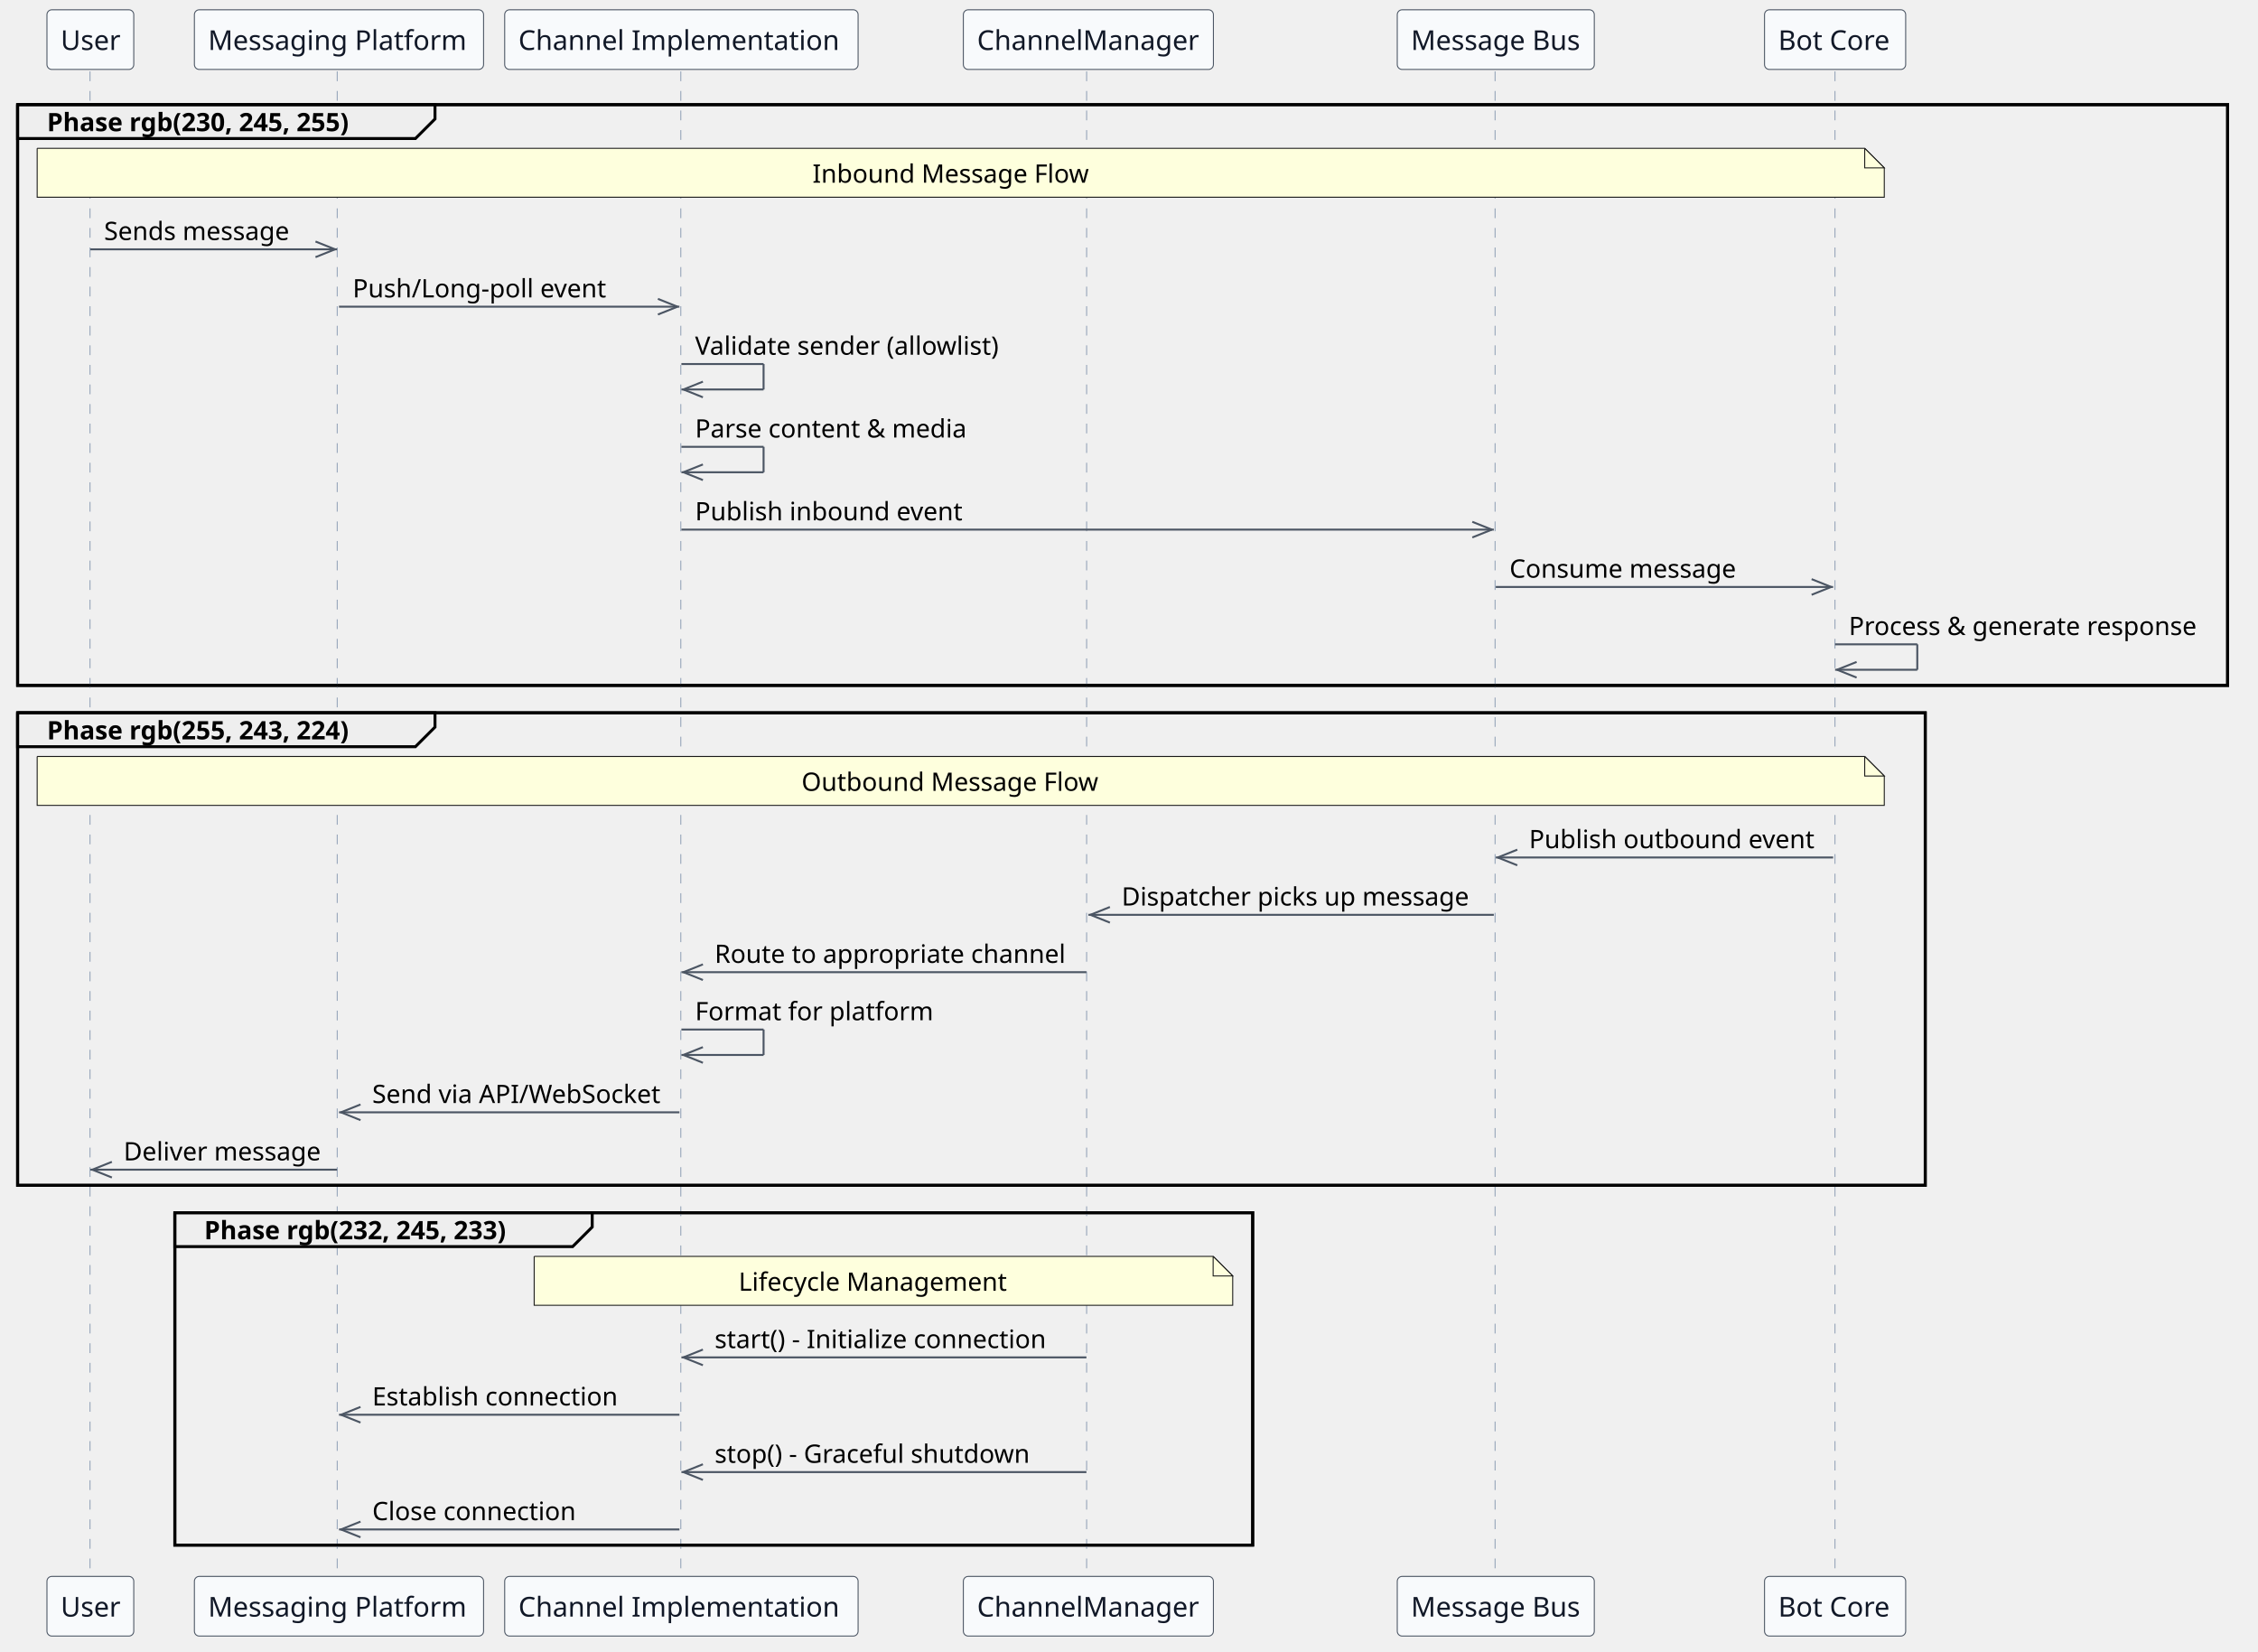
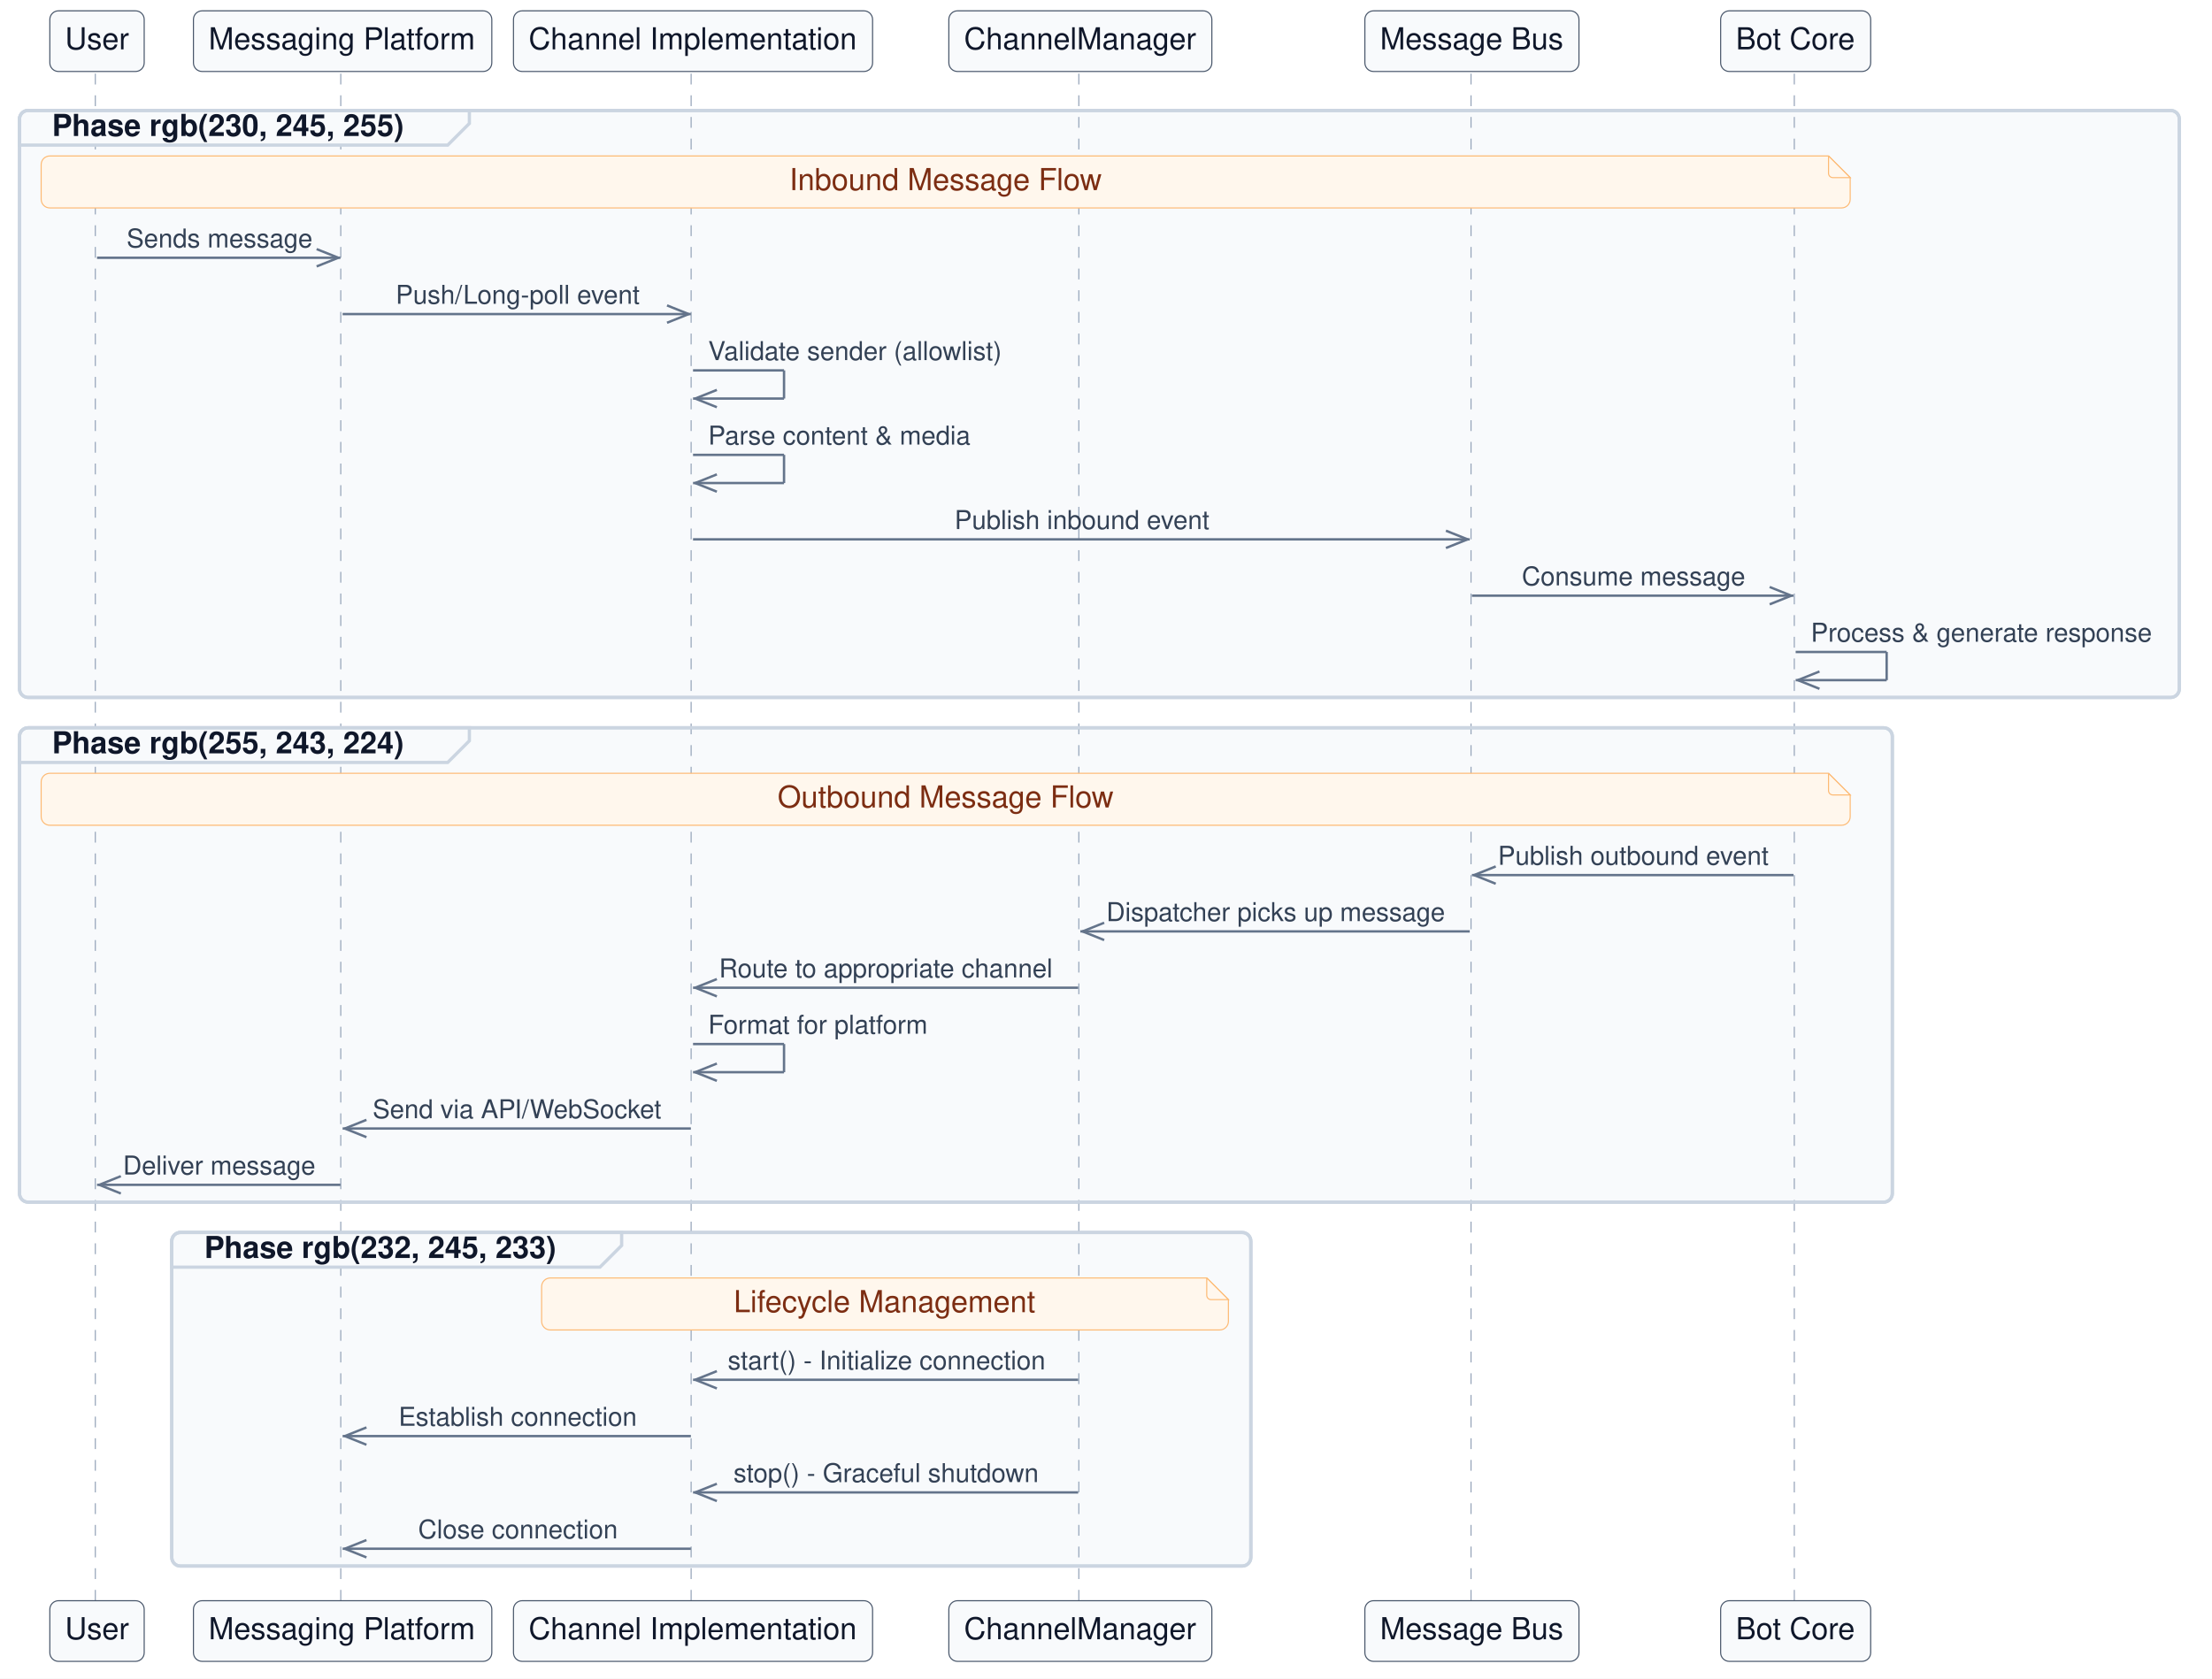
- <svg xmlns="http://www.w3.org/2000/svg" contentStyleType="text/css" data-diagram-type="SEQUENCE" height="844px" preserveAspectRatio="none" style="width:1154px;height:844px;" version="1.1" viewBox="0 0 1154 844" width="1154px" zoomAndPan="magnify">
-   <defs>
-     <style>
- @media (prefers-color-scheme: dark) {
-   text { fill: #e5e7eb !important; }
-   path, line, rect, circle, ellipse, polygon, polyline { stroke: #cbd5e1 !important; }
-   .entity rect, .participant rect, .participant path, .sequenceLine rect, .class rect, .component rect, .component path, .note rect { fill: #111827 !important; }
-   .cluster path { fill: none !important; }
-   polygon { fill: #cbd5e1 !important; }
- }
- </style>
-   </defs>
+ <svg xmlns="http://www.w3.org/2000/svg" contentStyleType="text/css" data-diagram-type="SEQUENCE" height="775px" preserveAspectRatio="none" style="width:1021px;height:775px;background:#FFFFFF;" version="1.1" viewBox="0 0 1021 775" width="1021px" zoomAndPan="magnify">
+   <defs />
+   <rect data-xfeat-white-canvas="true" fill="#FFFFFF" height="100%" width="100%" x="0" y="0" />
  <g>
-     <rect fill="none" height="296.795" style="stroke:#000000;stroke-width:1.5;" width="1129.474" x="9" y="53.488" />
-     <rect fill="none" height="241.484" style="stroke:#000000;stroke-width:1.5;" width="974.934" x="9" y="364.283" />
-     <rect fill="none" height="169.863" style="stroke:#000000;stroke-width:1.5;" width="550.858" x="89.35" y="619.768" />
-     <g class="participant-lifeline" data-entity-uid="part1" data-qualified-name="User" data-source-line="11" id="part1-lifeline">
-       <g>
-         <rect fill="#000000" fill-opacity="0" height="770.143" width="8" x="42.183" y="36.488" />
-         <line style="stroke:#94A3B8;stroke-width:0.5;stroke-dasharray:5,5;" x1="46" x2="46" y1="36.488" y2="806.631" />
-       </g>
-     </g>
-     <g class="participant-lifeline" data-entity-uid="part2" data-qualified-name="Platform" data-source-line="12" id="part2-lifeline">
-       <g>
-         <rect fill="#000000" fill-opacity="0" height="770.143" width="8" x="169.243" y="36.488" />
-         <line style="stroke:#94A3B8;stroke-width:0.5;stroke-dasharray:5,5;" x1="172.35" x2="172.35" y1="36.488" y2="806.631" />
-       </g>
-     </g>
-     <g class="participant-lifeline" data-entity-uid="part3" data-qualified-name="Channel" data-source-line="13" id="part3-lifeline">
-       <g>
-         <rect fill="#000000" fill-opacity="0" height="770.143" width="8" x="344.241" y="36.488" />
-         <line style="stroke:#94A3B8;stroke-width:0.5;stroke-dasharray:5,5;" x1="347.932" x2="347.932" y1="36.488" y2="806.631" />
-       </g>
-     </g>
-     <g class="participant-lifeline" data-entity-uid="part4" data-qualified-name="Manager" data-source-line="14" id="part4-lifeline">
-       <g>
-         <rect fill="#000000" fill-opacity="0" height="770.143" width="8" x="552.241" y="36.488" />
-         <line style="stroke:#94A3B8;stroke-width:0.5;stroke-dasharray:5,5;" x1="555.342" x2="555.342" y1="36.488" y2="806.631" />
-       </g>
-     </g>
-     <g class="participant-lifeline" data-entity-uid="part5" data-qualified-name="Bus" data-source-line="15" id="part5-lifeline">
-       <g>
-         <rect fill="#000000" fill-opacity="0" height="770.143" width="8" x="760.45" y="36.488" />
-         <line style="stroke:#94A3B8;stroke-width:0.5;stroke-dasharray:5,5;" x1="764.1" x2="764.1" y1="36.488" y2="806.631" />
-       </g>
-     </g>
-     <g class="participant-lifeline" data-entity-uid="part6" data-qualified-name="Core" data-source-line="16" id="part6-lifeline">
-       <g>
-         <rect fill="#000000" fill-opacity="0" height="770.143" width="8" x="933.867" y="36.488" />
-         <line style="stroke:#94A3B8;stroke-width:0.5;stroke-dasharray:5,5;" x1="937.801" x2="937.801" y1="36.488" y2="806.631" />
-       </g>
-     </g>
-     <g class="participant participant-head" data-entity-uid="part1" data-qualified-name="User" data-source-line="11" id="part1-head">
-       <rect fill="#F8FAFC" height="30.488" rx="2.5" ry="2.5" style="stroke:#4B5563;stroke-width:0.5;" width="44.365" x="24" y="5" />
-       <text fill="#111827" font-family="sans-serif" font-size="14" lengthAdjust="spacing" textLength="30.365" x="31" y="25.535">User</text>
-     </g>
-     <g class="participant participant-tail" data-entity-uid="part1" data-qualified-name="User" data-source-line="11" id="part1-tail">
-       <rect fill="#F8FAFC" height="30.488" rx="2.5" ry="2.5" style="stroke:#4B5563;stroke-width:0.5;" width="44.365" x="24" y="805.631" />
-       <text fill="#111827" font-family="sans-serif" font-size="14" lengthAdjust="spacing" textLength="30.365" x="31" y="826.166">User</text>
-     </g>
-     <g class="participant participant-head" data-entity-uid="part2" data-qualified-name="Platform" data-source-line="12" id="part2-head">
-       <rect fill="#F8FAFC" height="30.488" rx="2.5" ry="2.5" style="stroke:#4B5563;stroke-width:0.5;" width="147.786" x="99.35" y="5" />
-       <text fill="#111827" font-family="sans-serif" font-size="14" lengthAdjust="spacing" textLength="133.786" x="106.35" y="25.535">Messaging Platform</text>
-     </g>
-     <g class="participant participant-tail" data-entity-uid="part2" data-qualified-name="Platform" data-source-line="12" id="part2-tail">
-       <rect fill="#F8FAFC" height="30.488" rx="2.5" ry="2.5" style="stroke:#4B5563;stroke-width:0.5;" width="147.786" x="99.35" y="805.631" />
-       <text fill="#111827" font-family="sans-serif" font-size="14" lengthAdjust="spacing" textLength="133.786" x="106.35" y="826.166">Messaging Platform</text>
-     </g>
-     <g class="participant participant-head" data-entity-uid="part3" data-qualified-name="Channel" data-source-line="13" id="part3-head">
-       <rect fill="#F8FAFC" height="30.488" rx="2.5" ry="2.5" style="stroke:#4B5563;stroke-width:0.5;" width="180.619" x="257.932" y="5" />
-       <text fill="#111827" font-family="sans-serif" font-size="14" lengthAdjust="spacing" textLength="166.619" x="264.932" y="25.535">Channel Implementation</text>
-     </g>
-     <g class="participant participant-tail" data-entity-uid="part3" data-qualified-name="Channel" data-source-line="13" id="part3-tail">
-       <rect fill="#F8FAFC" height="30.488" rx="2.5" ry="2.5" style="stroke:#4B5563;stroke-width:0.5;" width="180.619" x="257.932" y="805.631" />
-       <text fill="#111827" font-family="sans-serif" font-size="14" lengthAdjust="spacing" textLength="166.619" x="264.932" y="826.166">Channel Implementation</text>
-     </g>
-     <g class="participant participant-head" data-entity-uid="part4" data-qualified-name="Manager" data-source-line="14" id="part4-head">
-       <rect fill="#F8FAFC" height="30.488" rx="2.5" ry="2.5" style="stroke:#4B5563;stroke-width:0.5;" width="127.798" x="492.342" y="5" />
-       <text fill="#111827" font-family="sans-serif" font-size="14" lengthAdjust="spacing" textLength="113.798" x="499.342" y="25.535">ChannelManager</text>
-     </g>
-     <g class="participant participant-tail" data-entity-uid="part4" data-qualified-name="Manager" data-source-line="14" id="part4-tail">
-       <rect fill="#F8FAFC" height="30.488" rx="2.5" ry="2.5" style="stroke:#4B5563;stroke-width:0.5;" width="127.798" x="492.342" y="805.631" />
-       <text fill="#111827" font-family="sans-serif" font-size="14" lengthAdjust="spacing" textLength="113.798" x="499.342" y="826.166">ChannelManager</text>
-     </g>
-     <g class="participant participant-head" data-entity-uid="part5" data-qualified-name="Bus" data-source-line="15" id="part5-head">
-       <rect fill="#F8FAFC" height="30.488" rx="2.5" ry="2.5" style="stroke:#4B5563;stroke-width:0.5;" width="100.7" x="714.1" y="5" />
-       <text fill="#111827" font-family="sans-serif" font-size="14" lengthAdjust="spacing" textLength="86.7" x="721.1" y="25.535">Message Bus</text>
-     </g>
-     <g class="participant participant-tail" data-entity-uid="part5" data-qualified-name="Bus" data-source-line="15" id="part5-tail">
-       <rect fill="#F8FAFC" height="30.488" rx="2.5" ry="2.5" style="stroke:#4B5563;stroke-width:0.5;" width="100.7" x="714.1" y="805.631" />
-       <text fill="#111827" font-family="sans-serif" font-size="14" lengthAdjust="spacing" textLength="86.7" x="721.1" y="826.166">Message Bus</text>
-     </g>
-     <g class="participant participant-head" data-entity-uid="part6" data-qualified-name="Core" data-source-line="16" id="part6-head">
-       <rect fill="#F8FAFC" height="30.488" rx="2.5" ry="2.5" style="stroke:#4B5563;stroke-width:0.5;" width="72.133" x="901.801" y="5" />
-       <text fill="#111827" font-family="sans-serif" font-size="14" lengthAdjust="spacing" textLength="58.133" x="908.801" y="25.535">Bot Core</text>
-     </g>
-     <g class="participant participant-tail" data-entity-uid="part6" data-qualified-name="Core" data-source-line="16" id="part6-tail">
-       <rect fill="#F8FAFC" height="30.488" rx="2.5" ry="2.5" style="stroke:#4B5563;stroke-width:0.5;" width="72.133" x="901.801" y="805.631" />
-       <text fill="#111827" font-family="sans-serif" font-size="14" lengthAdjust="spacing" textLength="58.133" x="908.801" y="826.166">Bot Core</text>
-     </g>
-     <path d="M9,53.488 L222.315,53.488 L222.315,60.799 L212.315,70.799 L9,70.799 L9,53.488" fill="#EEEEEE" style="stroke:#000000;stroke-width:1.5;" />
-     <rect fill="none" height="296.795" style="stroke:#000000;stroke-width:1.5;" width="1129.474" x="9" y="53.488" />
-     <text fill="#000000" font-family="sans-serif" font-size="13" font-weight="700" lengthAdjust="spacing" textLength="168.315" x="24" y="67.057">Phase rgb(230, 245, 255)</text>
-     <path d="M19,75.799 L19,100.799 L963,100.799 L963,85.799 L953,75.799 L19,75.799" fill="#FEFFDD" style="stroke:#181818;stroke-width:0.5;" />
-     <path d="M953,75.799 L953,85.799 L963,85.799 L953,75.799" fill="#FEFFDD" style="stroke:#181818;stroke-width:0.5;" />
-     <text fill="#000000" font-family="sans-serif" font-size="13" lengthAdjust="spacing" textLength="143.476" x="415.229" y="93.367">Inbound Message Flow</text>
-     <g class="message" data-entity-1="part1" data-entity-2="part2" data-source-line="19" id="msg1">
-       <line style="stroke:#4B5563;stroke-width:1;" x1="171.243" x2="161.243" y1="127.42" y2="123.42" />
-       <line style="stroke:#4B5563;stroke-width:1;" x1="171.243" x2="161.243" y1="127.42" y2="131.42" />
-       <line style="stroke:#4B5563;stroke-width:1;" x1="46.183" x2="172.243" y1="127.42" y2="127.42" />
-       <text fill="#000000" font-family="sans-serif" font-size="13" lengthAdjust="spacing" textLength="96.395" x="53.183" y="122.678">Sends message</text>
-     </g>
-     <g class="message" data-entity-1="part2" data-entity-2="part3" data-source-line="20" id="msg2">
-       <line style="stroke:#4B5563;stroke-width:1;" x1="346.241" x2="336.241" y1="156.731" y2="152.731" />
-       <line style="stroke:#4B5563;stroke-width:1;" x1="346.241" x2="336.241" y1="156.731" y2="160.731" />
-       <line style="stroke:#4B5563;stroke-width:1;" x1="173.243" x2="347.241" y1="156.731" y2="156.731" />
-       <text fill="#000000" font-family="sans-serif" font-size="13" lengthAdjust="spacing" textLength="137.319" x="180.243" y="151.988">Push/Long-poll event</text>
-     </g>
-     <g class="message" data-entity-1="part3" data-entity-2="part3" data-source-line="21" id="msg3">
-       <line style="stroke:#4B5563;stroke-width:1;" x1="348.241" x2="390.241" y1="186.041" y2="186.041" />
-       <line style="stroke:#4B5563;stroke-width:1;" x1="390.241" x2="390.241" y1="186.041" y2="199.041" />
-       <line style="stroke:#4B5563;stroke-width:1;" x1="348.241" x2="390.241" y1="199.041" y2="199.041" />
-       <line style="stroke:#4B5563;stroke-width:1;" x1="349.241" x2="359.241" y1="199.041" y2="195.041" />
-       <line style="stroke:#4B5563;stroke-width:1;" x1="349.241" x2="359.241" y1="199.041" y2="203.041" />
-       <text fill="#000000" font-family="sans-serif" font-size="13" lengthAdjust="spacing" textLength="161.726" x="355.241" y="181.299">Validate sender (allowlist)</text>
-     </g>
-     <g class="message" data-entity-1="part3" data-entity-2="part3" data-source-line="22" id="msg4">
-       <line style="stroke:#4B5563;stroke-width:1;" x1="348.241" x2="390.241" y1="228.352" y2="228.352" />
-       <line style="stroke:#4B5563;stroke-width:1;" x1="390.241" x2="390.241" y1="228.352" y2="241.352" />
-       <line style="stroke:#4B5563;stroke-width:1;" x1="348.241" x2="390.241" y1="241.352" y2="241.352" />
-       <line style="stroke:#4B5563;stroke-width:1;" x1="349.241" x2="359.241" y1="241.352" y2="237.352" />
-       <line style="stroke:#4B5563;stroke-width:1;" x1="349.241" x2="359.241" y1="241.352" y2="245.352" />
-       <text fill="#000000" font-family="sans-serif" font-size="13" lengthAdjust="spacing" textLength="141.204" x="355.241" y="223.609">Parse content &amp; media</text>
-     </g>
-     <g class="message" data-entity-1="part3" data-entity-2="part5" data-source-line="23" id="msg5">
-       <line style="stroke:#4B5563;stroke-width:1;" x1="762.45" x2="752.45" y1="270.662" y2="266.662" />
-       <line style="stroke:#4B5563;stroke-width:1;" x1="762.45" x2="752.45" y1="270.662" y2="274.662" />
-       <line style="stroke:#4B5563;stroke-width:1;" x1="348.241" x2="763.45" y1="270.662" y2="270.662" />
-       <text fill="#000000" font-family="sans-serif" font-size="13" lengthAdjust="spacing" textLength="140.328" x="355.241" y="265.92">Publish inbound event</text>
-     </g>
-     <g class="message" data-entity-1="part5" data-entity-2="part6" data-source-line="24" id="msg6">
-       <line style="stroke:#4B5563;stroke-width:1;" x1="935.867" x2="925.867" y1="299.973" y2="295.973" />
-       <line style="stroke:#4B5563;stroke-width:1;" x1="935.867" x2="925.867" y1="299.973" y2="303.973" />
-       <line style="stroke:#4B5563;stroke-width:1;" x1="764.45" x2="936.867" y1="299.973" y2="299.973" />
-       <text fill="#000000" font-family="sans-serif" font-size="13" lengthAdjust="spacing" textLength="118.397" x="771.45" y="295.231">Consume message</text>
-     </g>
-     <g class="message" data-entity-1="part6" data-entity-2="part6" data-source-line="25" id="msg7">
-       <line style="stroke:#4B5563;stroke-width:1;" x1="937.867" x2="979.867" y1="329.283" y2="329.283" />
-       <line style="stroke:#4B5563;stroke-width:1;" x1="979.867" x2="979.867" y1="329.283" y2="342.283" />
-       <line style="stroke:#4B5563;stroke-width:1;" x1="937.867" x2="979.867" y1="342.283" y2="342.283" />
-       <line style="stroke:#4B5563;stroke-width:1;" x1="938.867" x2="948.867" y1="342.283" y2="338.283" />
-       <line style="stroke:#4B5563;stroke-width:1;" x1="938.867" x2="948.867" y1="342.283" y2="346.283" />
-       <text fill="#000000" font-family="sans-serif" font-size="13" lengthAdjust="spacing" textLength="181.606" x="944.867" y="324.541">Process &amp; generate response</text>
-     </g>
-     <path d="M9,364.283 L222.315,364.283 L222.315,371.594 L212.315,381.594 L9,381.594 L9,364.283" fill="#EEEEEE" style="stroke:#000000;stroke-width:1.5;" />
-     <rect fill="none" height="241.484" style="stroke:#000000;stroke-width:1.5;" width="974.934" x="9" y="364.283" />
-     <text fill="#000000" font-family="sans-serif" font-size="13" font-weight="700" lengthAdjust="spacing" textLength="168.315" x="24" y="377.852">Phase rgb(255, 243, 224)</text>
-     <path d="M19,386.594 L19,411.594 L963,411.594 L963,396.594 L953,386.594 L19,386.594" fill="#FEFFDD" style="stroke:#181818;stroke-width:0.5;" />
-     <path d="M953,386.594 L953,396.594 L963,396.594 L953,386.594" fill="#FEFFDD" style="stroke:#181818;stroke-width:0.5;" />
-     <text fill="#000000" font-family="sans-serif" font-size="13" lengthAdjust="spacing" textLength="154.692" x="409.621" y="404.162">Outbound Message Flow</text>
-     <g class="message" data-entity-1="part6" data-entity-2="part5" data-source-line="29" id="msg8">
-       <line style="stroke:#4B5563;stroke-width:1;" x1="765.45" x2="775.45" y1="438.215" y2="434.215" />
-       <line style="stroke:#4B5563;stroke-width:1;" x1="765.45" x2="775.45" y1="438.215" y2="442.215" />
-       <line style="stroke:#4B5563;stroke-width:1;" x1="764.45" x2="936.867" y1="438.215" y2="438.215" />
-       <text fill="#000000" font-family="sans-serif" font-size="13" lengthAdjust="spacing" textLength="149.417" x="781.45" y="433.473">Publish outbound event</text>
-     </g>
-     <g class="message" data-entity-1="part5" data-entity-2="part4" data-source-line="30" id="msg9">
-       <line style="stroke:#4B5563;stroke-width:1;" x1="557.241" x2="567.241" y1="467.525" y2="463.525" />
-       <line style="stroke:#4B5563;stroke-width:1;" x1="557.241" x2="567.241" y1="467.525" y2="471.525" />
-       <line style="stroke:#4B5563;stroke-width:1;" x1="556.241" x2="763.45" y1="467.525" y2="467.525" />
-       <text fill="#000000" font-family="sans-serif" font-size="13" lengthAdjust="spacing" textLength="184.209" x="573.241" y="462.783">Dispatcher picks up message</text>
-     </g>
-     <g class="message" data-entity-1="part4" data-entity-2="part3" data-source-line="31" id="msg10">
-       <line style="stroke:#4B5563;stroke-width:1;" x1="349.241" x2="359.241" y1="496.836" y2="492.836" />
-       <line style="stroke:#4B5563;stroke-width:1;" x1="349.241" x2="359.241" y1="496.836" y2="500.836" />
-       <line style="stroke:#4B5563;stroke-width:1;" x1="348.241" x2="555.241" y1="496.836" y2="496.836" />
-       <text fill="#000000" font-family="sans-serif" font-size="13" lengthAdjust="spacing" textLength="184" x="365.241" y="492.094">Route to appropriate channel</text>
-     </g>
-     <g class="message" data-entity-1="part3" data-entity-2="part3" data-source-line="32" id="msg11">
-       <line style="stroke:#4B5563;stroke-width:1;" x1="348.241" x2="390.241" y1="526.146" y2="526.146" />
-       <line style="stroke:#4B5563;stroke-width:1;" x1="390.241" x2="390.241" y1="526.146" y2="539.146" />
-       <line style="stroke:#4B5563;stroke-width:1;" x1="348.241" x2="390.241" y1="539.146" y2="539.146" />
-       <line style="stroke:#4B5563;stroke-width:1;" x1="349.241" x2="359.241" y1="539.146" y2="535.146" />
-       <line style="stroke:#4B5563;stroke-width:1;" x1="349.241" x2="359.241" y1="539.146" y2="543.146" />
-       <text fill="#000000" font-family="sans-serif" font-size="13" lengthAdjust="spacing" textLength="124.966" x="355.241" y="521.404">Format for platform</text>
-     </g>
-     <g class="message" data-entity-1="part3" data-entity-2="part2" data-source-line="33" id="msg12">
-       <line style="stroke:#4B5563;stroke-width:1;" x1="174.243" x2="184.243" y1="568.457" y2="564.457" />
-       <line style="stroke:#4B5563;stroke-width:1;" x1="174.243" x2="184.243" y1="568.457" y2="572.457" />
-       <line style="stroke:#4B5563;stroke-width:1;" x1="173.243" x2="347.241" y1="568.457" y2="568.457" />
-       <text fill="#000000" font-family="sans-serif" font-size="13" lengthAdjust="spacing" textLength="150.998" x="190.243" y="563.715">Send via API/WebSocket</text>
-     </g>
-     <g class="message" data-entity-1="part2" data-entity-2="part1" data-source-line="34" id="msg13">
-       <line style="stroke:#4B5563;stroke-width:1;" x1="47.183" x2="57.183" y1="597.768" y2="593.768" />
-       <line style="stroke:#4B5563;stroke-width:1;" x1="47.183" x2="57.183" y1="597.768" y2="601.768" />
-       <line style="stroke:#4B5563;stroke-width:1;" x1="46.183" x2="172.243" y1="597.768" y2="597.768" />
-       <text fill="#000000" font-family="sans-serif" font-size="13" lengthAdjust="spacing" textLength="103.061" x="63.183" y="593.025">Deliver message</text>
-     </g>
-     <path d="M89.35,619.768 L302.665,619.768 L302.665,627.078 L292.665,637.078 L89.35,637.078 L89.35,619.768" fill="#EEEEEE" style="stroke:#000000;stroke-width:1.5;" />
-     <rect fill="none" height="169.863" style="stroke:#000000;stroke-width:1.5;" width="550.858" x="89.35" y="619.768" />
-     <text fill="#000000" font-family="sans-serif" font-size="13" font-weight="700" lengthAdjust="spacing" textLength="168.315" x="104.35" y="633.336">Phase rgb(232, 245, 233)</text>
-     <path d="M273,642.078 L273,667.078 L630,667.078 L630,652.078 L620,642.078 L273,642.078" fill="#FEFFDD" style="stroke:#181818;stroke-width:0.5;" />
-     <path d="M620,642.078 L620,652.078 L630,652.078 L620,642.078" fill="#FEFFDD" style="stroke:#181818;stroke-width:0.5;" />
-     <text fill="#000000" font-family="sans-serif" font-size="13" lengthAdjust="spacing" textLength="139.217" x="377.496" y="659.646">Lifecycle Management</text>
-     <g class="message" data-entity-1="part4" data-entity-2="part3" data-source-line="38" id="msg14">
-       <line style="stroke:#4B5563;stroke-width:1;" x1="349.241" x2="359.241" y1="693.699" y2="689.699" />
-       <line style="stroke:#4B5563;stroke-width:1;" x1="349.241" x2="359.241" y1="693.699" y2="697.699" />
-       <line style="stroke:#4B5563;stroke-width:1;" x1="348.241" x2="555.241" y1="693.699" y2="693.699" />
-       <text fill="#000000" font-family="sans-serif" font-size="13" lengthAdjust="spacing" textLength="180.102" x="365.241" y="688.957">start() - Initialize connection</text>
-     </g>
-     <g class="message" data-entity-1="part3" data-entity-2="part2" data-source-line="39" id="msg15">
-       <line style="stroke:#4B5563;stroke-width:1;" x1="174.243" x2="184.243" y1="723.01" y2="719.01" />
-       <line style="stroke:#4B5563;stroke-width:1;" x1="174.243" x2="184.243" y1="723.01" y2="727.01" />
-       <line style="stroke:#4B5563;stroke-width:1;" x1="173.243" x2="347.241" y1="723.01" y2="723.01" />
-       <text fill="#000000" font-family="sans-serif" font-size="13" lengthAdjust="spacing" textLength="129.575" x="190.243" y="718.268">Establish connection</text>
-     </g>
-     <g class="message" data-entity-1="part4" data-entity-2="part3" data-source-line="40" id="msg16">
-       <line style="stroke:#4B5563;stroke-width:1;" x1="349.241" x2="359.241" y1="752.32" y2="748.32" />
-       <line style="stroke:#4B5563;stroke-width:1;" x1="349.241" x2="359.241" y1="752.32" y2="756.32" />
-       <line style="stroke:#4B5563;stroke-width:1;" x1="348.241" x2="555.241" y1="752.32" y2="752.32" />
-       <text fill="#000000" font-family="sans-serif" font-size="13" lengthAdjust="spacing" textLength="170.25" x="365.241" y="747.578">stop() - Graceful shutdown</text>
-     </g>
-     <g class="message" data-entity-1="part3" data-entity-2="part2" data-source-line="41" id="msg17">
-       <line style="stroke:#4B5563;stroke-width:1;" x1="174.243" x2="184.243" y1="781.631" y2="777.631" />
-       <line style="stroke:#4B5563;stroke-width:1;" x1="174.243" x2="184.243" y1="781.631" y2="785.631" />
-       <line style="stroke:#4B5563;stroke-width:1;" x1="173.243" x2="347.241" y1="781.631" y2="781.631" />
-       <text fill="#000000" font-family="sans-serif" font-size="13" lengthAdjust="spacing" textLength="108.075" x="190.243" y="776.889">Close connection</text>
+     <rect fill="#F8FAFC" height="271" rx="4" ry="4" style="stroke:#CBD5E1;stroke-width:1.5;" width="996.921" x="9" y="51" />
+     <rect fill="#F8FAFC" height="219" rx="4" ry="4" style="stroke:#CBD5E1;stroke-width:1.5;" width="864.453" x="9" y="336" />
+     <rect fill="#F8FAFC" height="154" rx="4" ry="4" style="stroke:#CBD5E1;stroke-width:1.5;" width="498.069" x="79.288" y="569" />
+     <g class="participant-lifeline" data-entity-uid="part1" data-qualified-name="User" data-source-line="2" id="part1-lifeline">
+       <g>
+         <rect fill="#000000" fill-opacity="0" height="706" width="8" x="40.779" y="34" />
+         <line style="stroke:#94A3B8;stroke-width:0.5;stroke-dasharray:5,5;" x1="44" x2="44" y1="34" y2="740" />
+       </g>
+     </g>
+     <g class="participant-lifeline" data-entity-uid="part2" data-qualified-name="Platform" data-source-line="3" id="part2-lifeline">
+       <g>
+         <rect fill="#000000" fill-opacity="0" height="706" width="8" x="154.147" y="34" />
+         <line style="stroke:#94A3B8;stroke-width:0.5;stroke-dasharray:5,5;" x1="157.288" x2="157.288" y1="34" y2="740" />
+       </g>
+     </g>
+     <g class="participant-lifeline" data-entity-uid="part3" data-qualified-name="Channel" data-source-line="4" id="part3-lifeline">
+       <g>
+         <rect fill="#000000" fill-opacity="0" height="706" width="8" x="315.884" y="34" />
+         <line style="stroke:#94A3B8;stroke-width:0.5;stroke-dasharray:5,5;" x1="319.005" x2="319.005" y1="34" y2="740" />
+       </g>
+     </g>
+     <g class="participant-lifeline" data-entity-uid="part4" data-qualified-name="Manager" data-source-line="5" id="part4-lifeline">
+       <g>
+         <rect fill="#000000" fill-opacity="0" height="706" width="8" x="494.659" y="34" />
+         <line style="stroke:#94A3B8;stroke-width:0.5;stroke-dasharray:5,5;" x1="497.956" x2="497.956" y1="34" y2="740" />
+       </g>
+     </g>
+     <g class="participant-lifeline" data-entity-uid="part5" data-qualified-name="Bus" data-source-line="6" id="part5-lifeline">
+       <g>
+         <rect fill="#000000" fill-opacity="0" height="706" width="8" x="675.398" y="34" />
+         <line style="stroke:#94A3B8;stroke-width:0.5;stroke-dasharray:5,5;" x1="678.987" x2="678.987" y1="34" y2="740" />
+       </g>
+     </g>
+     <g class="participant-lifeline" data-entity-uid="part6" data-qualified-name="Core" data-source-line="7" id="part6-lifeline">
+       <g>
+         <rect fill="#000000" fill-opacity="0" height="706" width="8" x="824.829" y="34" />
+         <line style="stroke:#94A3B8;stroke-width:0.5;stroke-dasharray:5,5;" x1="828.205" x2="828.205" y1="34" y2="740" />
+       </g>
+     </g>
+     <g class="participant participant-head" data-entity-uid="part1" data-qualified-name="User" data-source-line="2" id="part1-head">
+       <rect fill="#F8FAFC" height="28" rx="4" ry="4" style="stroke:#475569;stroke-width:0.5;" width="43.559" x="23" y="5" />
+       <text fill="#0F172A" font-family="Helvetica" font-size="14" lengthAdjust="spacing" textLength="29.559" x="30" y="22.78">User</text>
+     </g>
+     <g class="participant participant-tail" data-entity-uid="part1" data-qualified-name="User" data-source-line="2" id="part1-tail">
+       <rect fill="#F8FAFC" height="28" rx="4" ry="4" style="stroke:#475569;stroke-width:0.5;" width="43.559" x="23" y="739" />
+       <text fill="#0F172A" font-family="Helvetica" font-size="14" lengthAdjust="spacing" textLength="29.559" x="30" y="756.78">User</text>
+     </g>
+     <g class="participant participant-head" data-entity-uid="part2" data-qualified-name="Platform" data-source-line="3" id="part2-head">
+       <rect fill="#F8FAFC" height="28" rx="4" ry="4" style="stroke:#475569;stroke-width:0.5;" width="137.717" x="89.288" y="5" />
+       <text fill="#0F172A" font-family="Helvetica" font-size="14" lengthAdjust="spacing" textLength="123.717" x="96.288" y="22.78">Messaging Platform</text>
+     </g>
+     <g class="participant participant-tail" data-entity-uid="part2" data-qualified-name="Platform" data-source-line="3" id="part2-tail">
+       <rect fill="#F8FAFC" height="28" rx="4" ry="4" style="stroke:#475569;stroke-width:0.5;" width="137.717" x="89.288" y="739" />
+       <text fill="#0F172A" font-family="Helvetica" font-size="14" lengthAdjust="spacing" textLength="123.717" x="96.288" y="756.78">Messaging Platform</text>
+     </g>
+     <g class="participant participant-head" data-entity-uid="part3" data-qualified-name="Channel" data-source-line="4" id="part3-head">
+       <rect fill="#F8FAFC" height="28" rx="4" ry="4" style="stroke:#475569;stroke-width:0.5;" width="165.758" x="237.005" y="5" />
+       <text fill="#0F172A" font-family="Helvetica" font-size="14" lengthAdjust="spacing" textLength="151.758" x="244.005" y="22.78">Channel Implementation</text>
+     </g>
+     <g class="participant participant-tail" data-entity-uid="part3" data-qualified-name="Channel" data-source-line="4" id="part3-tail">
+       <rect fill="#F8FAFC" height="28" rx="4" ry="4" style="stroke:#475569;stroke-width:0.5;" width="165.758" x="237.005" y="739" />
+       <text fill="#0F172A" font-family="Helvetica" font-size="14" lengthAdjust="spacing" textLength="151.758" x="244.005" y="756.78">Channel Implementation</text>
+     </g>
+     <g class="participant participant-head" data-entity-uid="part4" data-qualified-name="Manager" data-source-line="5" id="part4-head">
+       <rect fill="#F8FAFC" height="28" rx="4" ry="4" style="stroke:#475569;stroke-width:0.5;" width="121.406" x="437.956" y="5" />
+       <text fill="#0F172A" font-family="Helvetica" font-size="14" lengthAdjust="spacing" textLength="107.406" x="444.956" y="22.78">ChannelManager</text>
+     </g>
+     <g class="participant participant-tail" data-entity-uid="part4" data-qualified-name="Manager" data-source-line="5" id="part4-tail">
+       <rect fill="#F8FAFC" height="28" rx="4" ry="4" style="stroke:#475569;stroke-width:0.5;" width="121.406" x="437.956" y="739" />
+       <text fill="#0F172A" font-family="Helvetica" font-size="14" lengthAdjust="spacing" textLength="107.406" x="444.956" y="756.78">ChannelManager</text>
+     </g>
+     <g class="participant participant-head" data-entity-uid="part5" data-qualified-name="Bus" data-source-line="6" id="part5-head">
+       <rect fill="#F8FAFC" height="28" rx="4" ry="4" style="stroke:#475569;stroke-width:0.5;" width="98.82" x="629.987" y="5" />
+       <text fill="#0F172A" font-family="Helvetica" font-size="14" lengthAdjust="spacing" textLength="84.82" x="636.987" y="22.78">Message Bus</text>
+     </g>
+     <g class="participant participant-tail" data-entity-uid="part5" data-qualified-name="Bus" data-source-line="6" id="part5-tail">
+       <rect fill="#F8FAFC" height="28" rx="4" ry="4" style="stroke:#475569;stroke-width:0.5;" width="98.82" x="629.987" y="739" />
+       <text fill="#0F172A" font-family="Helvetica" font-size="14" lengthAdjust="spacing" textLength="84.82" x="636.987" y="756.78">Message Bus</text>
+     </g>
+     <g class="participant participant-head" data-entity-uid="part6" data-qualified-name="Core" data-source-line="7" id="part6-head">
+       <rect fill="#F8FAFC" height="28" rx="4" ry="4" style="stroke:#475569;stroke-width:0.5;" width="69.248" x="794.205" y="5" />
+       <text fill="#0F172A" font-family="Helvetica" font-size="14" lengthAdjust="spacing" textLength="55.248" x="801.205" y="22.78">Bot Core</text>
+     </g>
+     <g class="participant participant-tail" data-entity-uid="part6" data-qualified-name="Core" data-source-line="7" id="part6-tail">
+       <rect fill="#F8FAFC" height="28" rx="4" ry="4" style="stroke:#475569;stroke-width:0.5;" width="69.248" x="794.205" y="739" />
+       <text fill="#0F172A" font-family="Helvetica" font-size="14" lengthAdjust="spacing" textLength="55.248" x="801.205" y="756.78">Bot Core</text>
+     </g>
+     <path d="M13,51 L216.648,51 L216.648,57 L206.648,67 L9,67 L9,55 A4,4 0 0 1 13,51" fill="#F8FAFC" style="stroke:#CBD5E1;stroke-width:1.5;" />
+     <rect fill="none" height="271" rx="4" ry="4" style="stroke:#CBD5E1;stroke-width:1.5;" width="996.921" x="9" y="51" />
+     <text fill="#0F172A" font-family="Helvetica" font-size="14" font-weight="700" lengthAdjust="spacing" textLength="162.648" x="24" y="62.78">Phase rgb(230, 245, 255)</text>
+     <path d="M19,76 L19,92 A4,4 0 0 0 23,96 L850,96 A4,4 0 0 0 854,92 L854,82 L844,72 L23,72 A4,4 0 0 0 19,76" fill="#FFF7ED" style="stroke:#FDBA74;stroke-width:0.5;" />
+     <path d="M844,72 L844,80 A2,2 0 0 0 846,82 L854,82 L844,72" fill="#FFF7ED" style="stroke:#FDBA74;stroke-width:0.5;" />
+     <text fill="#7C2D12" font-family="Helvetica" font-size="14" lengthAdjust="spacing" textLength="144.751" x="364.351" y="87.78">Inbound Message Flow</text>
+     <g class="message" data-entity-1="part1" data-entity-2="part2" data-source-line="10" id="msg1">
+       <line style="stroke:#64748B;stroke-width:1.1;" x1="156.147" x2="146.147" y1="119" y2="115" />
+       <line style="stroke:#64748B;stroke-width:1.1;" x1="156.147" x2="146.147" y1="119" y2="123" />
+       <line style="stroke:#64748B;stroke-width:1.1;" x1="44.779" x2="157.147" y1="119" y2="119" />
+       <text fill="#334155" font-family="Helvetica" font-size="12" lengthAdjust="spacing" textLength="86.051" x="58.438" y="114.24">Sends message</text>
+     </g>
+     <g class="message" data-entity-1="part2" data-entity-2="part3" data-source-line="11" id="msg2">
+       <line style="stroke:#64748B;stroke-width:1.1;" x1="317.884" x2="307.884" y1="145" y2="141" />
+       <line style="stroke:#64748B;stroke-width:1.1;" x1="317.884" x2="307.884" y1="145" y2="149" />
+       <line style="stroke:#64748B;stroke-width:1.1;" x1="158.147" x2="318.884" y1="145" y2="145" />
+       <text fill="#334155" font-family="Helvetica" font-size="12" lengthAdjust="spacing" textLength="112.746" x="182.642" y="140.24">Push/Long-poll event</text>
+     </g>
+     <g class="message" data-entity-1="part3" data-entity-2="part3" data-source-line="12" id="msg3">
+       <line style="stroke:#64748B;stroke-width:1.1;" x1="319.884" x2="361.884" y1="171" y2="171" />
+       <line style="stroke:#64748B;stroke-width:1.1;" x1="361.884" x2="361.884" y1="171" y2="184" />
+       <line style="stroke:#64748B;stroke-width:1.1;" x1="319.884" x2="361.884" y1="184" y2="184" />
+       <line style="stroke:#64748B;stroke-width:1.1;" x1="320.884" x2="330.884" y1="184" y2="180" />
+       <line style="stroke:#64748B;stroke-width:1.1;" x1="320.884" x2="330.884" y1="184" y2="188" />
+       <text fill="#334155" font-family="Helvetica" font-size="12" lengthAdjust="spacing" textLength="136.728" x="326.884" y="166.24">Validate sender (allowlist)</text>
+     </g>
+     <g class="message" data-entity-1="part3" data-entity-2="part3" data-source-line="13" id="msg4">
+       <line style="stroke:#64748B;stroke-width:1.1;" x1="319.884" x2="361.884" y1="210" y2="210" />
+       <line style="stroke:#64748B;stroke-width:1.1;" x1="361.884" x2="361.884" y1="210" y2="223" />
+       <line style="stroke:#64748B;stroke-width:1.1;" x1="319.884" x2="361.884" y1="223" y2="223" />
+       <line style="stroke:#64748B;stroke-width:1.1;" x1="320.884" x2="330.884" y1="223" y2="219" />
+       <line style="stroke:#64748B;stroke-width:1.1;" x1="320.884" x2="330.884" y1="223" y2="227" />
+       <text fill="#334155" font-family="Helvetica" font-size="12" lengthAdjust="spacing" textLength="121.4" x="326.884" y="205.24">Parse content &amp; media</text>
+     </g>
+     <g class="message" data-entity-1="part3" data-entity-2="part5" data-source-line="14" id="msg5">
+       <line style="stroke:#64748B;stroke-width:1.1;" x1="677.398" x2="667.398" y1="249" y2="245" />
+       <line style="stroke:#64748B;stroke-width:1.1;" x1="677.398" x2="667.398" y1="249" y2="253" />
+       <line style="stroke:#64748B;stroke-width:1.1;" x1="319.884" x2="678.398" y1="249" y2="249" />
+       <text fill="#334155" font-family="Helvetica" font-size="12" lengthAdjust="spacing" textLength="118.09" x="440.596" y="244.24">Publish inbound event</text>
+     </g>
+     <g class="message" data-entity-1="part5" data-entity-2="part6" data-source-line="15" id="msg6">
+       <line style="stroke:#64748B;stroke-width:1.1;" x1="826.829" x2="816.829" y1="275" y2="271" />
+       <line style="stroke:#64748B;stroke-width:1.1;" x1="826.829" x2="816.829" y1="275" y2="279" />
+       <line style="stroke:#64748B;stroke-width:1.1;" x1="679.398" x2="827.829" y1="275" y2="275" />
+       <text fill="#334155" font-family="Helvetica" font-size="12" lengthAdjust="spacing" textLength="103.383" x="702.422" y="270.24">Consume message</text>
+     </g>
+     <g class="message" data-entity-1="part6" data-entity-2="part6" data-source-line="16" id="msg7">
+       <line style="stroke:#64748B;stroke-width:1.1;" x1="828.829" x2="870.829" y1="301" y2="301" />
+       <line style="stroke:#64748B;stroke-width:1.1;" x1="870.829" x2="870.829" y1="301" y2="314" />
+       <line style="stroke:#64748B;stroke-width:1.1;" x1="828.829" x2="870.829" y1="314" y2="314" />
+       <line style="stroke:#64748B;stroke-width:1.1;" x1="829.829" x2="839.829" y1="314" y2="310" />
+       <line style="stroke:#64748B;stroke-width:1.1;" x1="829.829" x2="839.829" y1="314" y2="318" />
+       <text fill="#334155" font-family="Helvetica" font-size="12" lengthAdjust="spacing" textLength="158.092" x="835.829" y="296.24">Process &amp; generate response</text>
+     </g>
+     <path d="M13,336 L216.648,336 L216.648,342 L206.648,352 L9,352 L9,340 A4,4 0 0 1 13,336" fill="#F8FAFC" style="stroke:#CBD5E1;stroke-width:1.5;" />
+     <rect fill="none" height="219" rx="4" ry="4" style="stroke:#CBD5E1;stroke-width:1.5;" width="864.453" x="9" y="336" />
+     <text fill="#0F172A" font-family="Helvetica" font-size="14" font-weight="700" lengthAdjust="spacing" textLength="162.648" x="24" y="347.78">Phase rgb(255, 243, 224)</text>
+     <path d="M19,361 L19,377 A4,4 0 0 0 23,381 L850,381 A4,4 0 0 0 854,377 L854,367 L844,357 L23,357 A4,4 0 0 0 19,361" fill="#FFF7ED" style="stroke:#FDBA74;stroke-width:0.5;" />
+     <path d="M844,357 L844,365 A2,2 0 0 0 846,367 L854,367 L844,357" fill="#FFF7ED" style="stroke:#FDBA74;stroke-width:0.5;" />
+     <text fill="#7C2D12" font-family="Helvetica" font-size="14" lengthAdjust="spacing" textLength="155.641" x="358.906" y="372.78">Outbound Message Flow</text>
+     <g class="message" data-entity-1="part6" data-entity-2="part5" data-source-line="20" id="msg8">
+       <line style="stroke:#64748B;stroke-width:1.1;" x1="680.398" x2="690.398" y1="404" y2="400" />
+       <line style="stroke:#64748B;stroke-width:1.1;" x1="680.398" x2="690.398" y1="404" y2="408" />
+       <line style="stroke:#64748B;stroke-width:1.1;" x1="679.398" x2="827.829" y1="404" y2="404" />
+       <text fill="#334155" font-family="Helvetica" font-size="12" lengthAdjust="spacing" textLength="125.432" x="691.398" y="399.24">Publish outbound event</text>
+     </g>
+     <g class="message" data-entity-1="part5" data-entity-2="part4" data-source-line="21" id="msg9">
+       <line style="stroke:#64748B;stroke-width:1.1;" x1="499.659" x2="509.659" y1="430" y2="426" />
+       <line style="stroke:#64748B;stroke-width:1.1;" x1="499.659" x2="509.659" y1="430" y2="434" />
+       <line style="stroke:#64748B;stroke-width:1.1;" x1="498.659" x2="678.398" y1="430" y2="430" />
+       <text fill="#334155" font-family="Helvetica" font-size="12" lengthAdjust="spacing" textLength="156.738" x="510.659" y="425.24">Dispatcher picks up message</text>
+     </g>
+     <g class="message" data-entity-1="part4" data-entity-2="part3" data-source-line="22" id="msg10">
+       <line style="stroke:#64748B;stroke-width:1.1;" x1="320.884" x2="330.884" y1="456" y2="452" />
+       <line style="stroke:#64748B;stroke-width:1.1;" x1="320.884" x2="330.884" y1="456" y2="460" />
+       <line style="stroke:#64748B;stroke-width:1.1;" x1="319.884" x2="497.659" y1="456" y2="456" />
+       <text fill="#334155" font-family="Helvetica" font-size="12" lengthAdjust="spacing" textLength="154.775" x="331.884" y="451.24">Route to appropriate channel</text>
+     </g>
+     <g class="message" data-entity-1="part3" data-entity-2="part3" data-source-line="23" id="msg11">
+       <line style="stroke:#64748B;stroke-width:1.1;" x1="319.884" x2="361.884" y1="482" y2="482" />
+       <line style="stroke:#64748B;stroke-width:1.1;" x1="361.884" x2="361.884" y1="482" y2="495" />
+       <line style="stroke:#64748B;stroke-width:1.1;" x1="319.884" x2="361.884" y1="495" y2="495" />
+       <line style="stroke:#64748B;stroke-width:1.1;" x1="320.884" x2="330.884" y1="495" y2="491" />
+       <line style="stroke:#64748B;stroke-width:1.1;" x1="320.884" x2="330.884" y1="495" y2="499" />
+       <text fill="#334155" font-family="Helvetica" font-size="12" lengthAdjust="spacing" textLength="102.023" x="326.884" y="477.24">Format for platform</text>
+     </g>
+     <g class="message" data-entity-1="part3" data-entity-2="part2" data-source-line="24" id="msg12">
+       <line style="stroke:#64748B;stroke-width:1.1;" x1="159.147" x2="169.147" y1="521" y2="517" />
+       <line style="stroke:#64748B;stroke-width:1.1;" x1="159.147" x2="169.147" y1="521" y2="525" />
+       <line style="stroke:#64748B;stroke-width:1.1;" x1="158.147" x2="318.884" y1="521" y2="521" />
+       <text fill="#334155" font-family="Helvetica" font-size="12" lengthAdjust="spacing" textLength="134.068" x="171.981" y="516.24">Send via API/WebSocket</text>
+     </g>
+     <g class="message" data-entity-1="part2" data-entity-2="part1" data-source-line="25" id="msg13">
+       <line style="stroke:#64748B;stroke-width:1.1;" x1="45.779" x2="55.779" y1="547" y2="543" />
+       <line style="stroke:#64748B;stroke-width:1.1;" x1="45.779" x2="55.779" y1="547" y2="551" />
+       <line style="stroke:#64748B;stroke-width:1.1;" x1="44.779" x2="157.147" y1="547" y2="547" />
+       <text fill="#334155" font-family="Helvetica" font-size="12" lengthAdjust="spacing" textLength="89.367" x="56.779" y="542.24">Deliver message</text>
+     </g>
+     <path d="M83.288,569 L286.935,569 L286.935,575 L276.935,585 L79.288,585 L79.288,573 A4,4 0 0 1 83.288,569" fill="#F8FAFC" style="stroke:#CBD5E1;stroke-width:1.5;" />
+     <rect fill="none" height="154" rx="4" ry="4" style="stroke:#CBD5E1;stroke-width:1.5;" width="498.069" x="79.288" y="569" />
+     <text fill="#0F172A" font-family="Helvetica" font-size="14" font-weight="700" lengthAdjust="spacing" textLength="162.648" x="94.288" y="580.78">Phase rgb(232, 245, 233)</text>
+     <path d="M250,594 L250,610 A4,4 0 0 0 254,614 L563,614 A4,4 0 0 0 567,610 L567,600 L557,590 L254,590 A4,4 0 0 0 250,594" fill="#FFF7ED" style="stroke:#FDBA74;stroke-width:0.5;" />
+     <path d="M557,590 L557,598 A2,2 0 0 0 559,600 L567,600 L557,590" fill="#FFF7ED" style="stroke:#FDBA74;stroke-width:0.5;" />
+     <text fill="#7C2D12" font-family="Helvetica" font-size="14" lengthAdjust="spacing" textLength="140.075" x="338.641" y="605.78">Lifecycle Management</text>
+     <g class="message" data-entity-1="part4" data-entity-2="part3" data-source-line="29" id="msg14">
+       <line style="stroke:#64748B;stroke-width:1.1;" x1="320.884" x2="330.884" y1="637" y2="633" />
+       <line style="stroke:#64748B;stroke-width:1.1;" x1="320.884" x2="330.884" y1="637" y2="641" />
+       <line style="stroke:#64748B;stroke-width:1.1;" x1="319.884" x2="497.659" y1="637" y2="637" />
+       <text fill="#334155" font-family="Helvetica" font-size="12" lengthAdjust="spacing" textLength="146.725" x="335.909" y="632.24">start() - Initialize connection</text>
+     </g>
+     <g class="message" data-entity-1="part3" data-entity-2="part2" data-source-line="30" id="msg15">
+       <line style="stroke:#64748B;stroke-width:1.1;" x1="159.147" x2="169.147" y1="663" y2="659" />
+       <line style="stroke:#64748B;stroke-width:1.1;" x1="159.147" x2="169.147" y1="663" y2="667" />
+       <line style="stroke:#64748B;stroke-width:1.1;" x1="158.147" x2="318.884" y1="663" y2="663" />
+       <text fill="#334155" font-family="Helvetica" font-size="12" lengthAdjust="spacing" textLength="110.068" x="183.981" y="658.24">Establish connection</text>
+     </g>
+     <g class="message" data-entity-1="part4" data-entity-2="part3" data-source-line="31" id="msg16">
+       <line style="stroke:#64748B;stroke-width:1.1;" x1="320.884" x2="330.884" y1="689" y2="685" />
+       <line style="stroke:#64748B;stroke-width:1.1;" x1="320.884" x2="330.884" y1="689" y2="693" />
+       <line style="stroke:#64748B;stroke-width:1.1;" x1="319.884" x2="497.659" y1="689" y2="689" />
+       <text fill="#334155" font-family="Helvetica" font-size="12" lengthAdjust="spacing" textLength="141.393" x="338.575" y="684.24">stop() - Graceful shutdown</text>
+     </g>
+     <g class="message" data-entity-1="part3" data-entity-2="part2" data-source-line="32" id="msg17">
+       <line style="stroke:#64748B;stroke-width:1.1;" x1="159.147" x2="169.147" y1="715" y2="711" />
+       <line style="stroke:#64748B;stroke-width:1.1;" x1="159.147" x2="169.147" y1="715" y2="719" />
+       <line style="stroke:#64748B;stroke-width:1.1;" x1="158.147" x2="318.884" y1="715" y2="715" />
+       <text fill="#334155" font-family="Helvetica" font-size="12" lengthAdjust="spacing" textLength="92.057" x="192.987" y="710.24">Close connection</text>
    </g>
  </g>
</svg>
